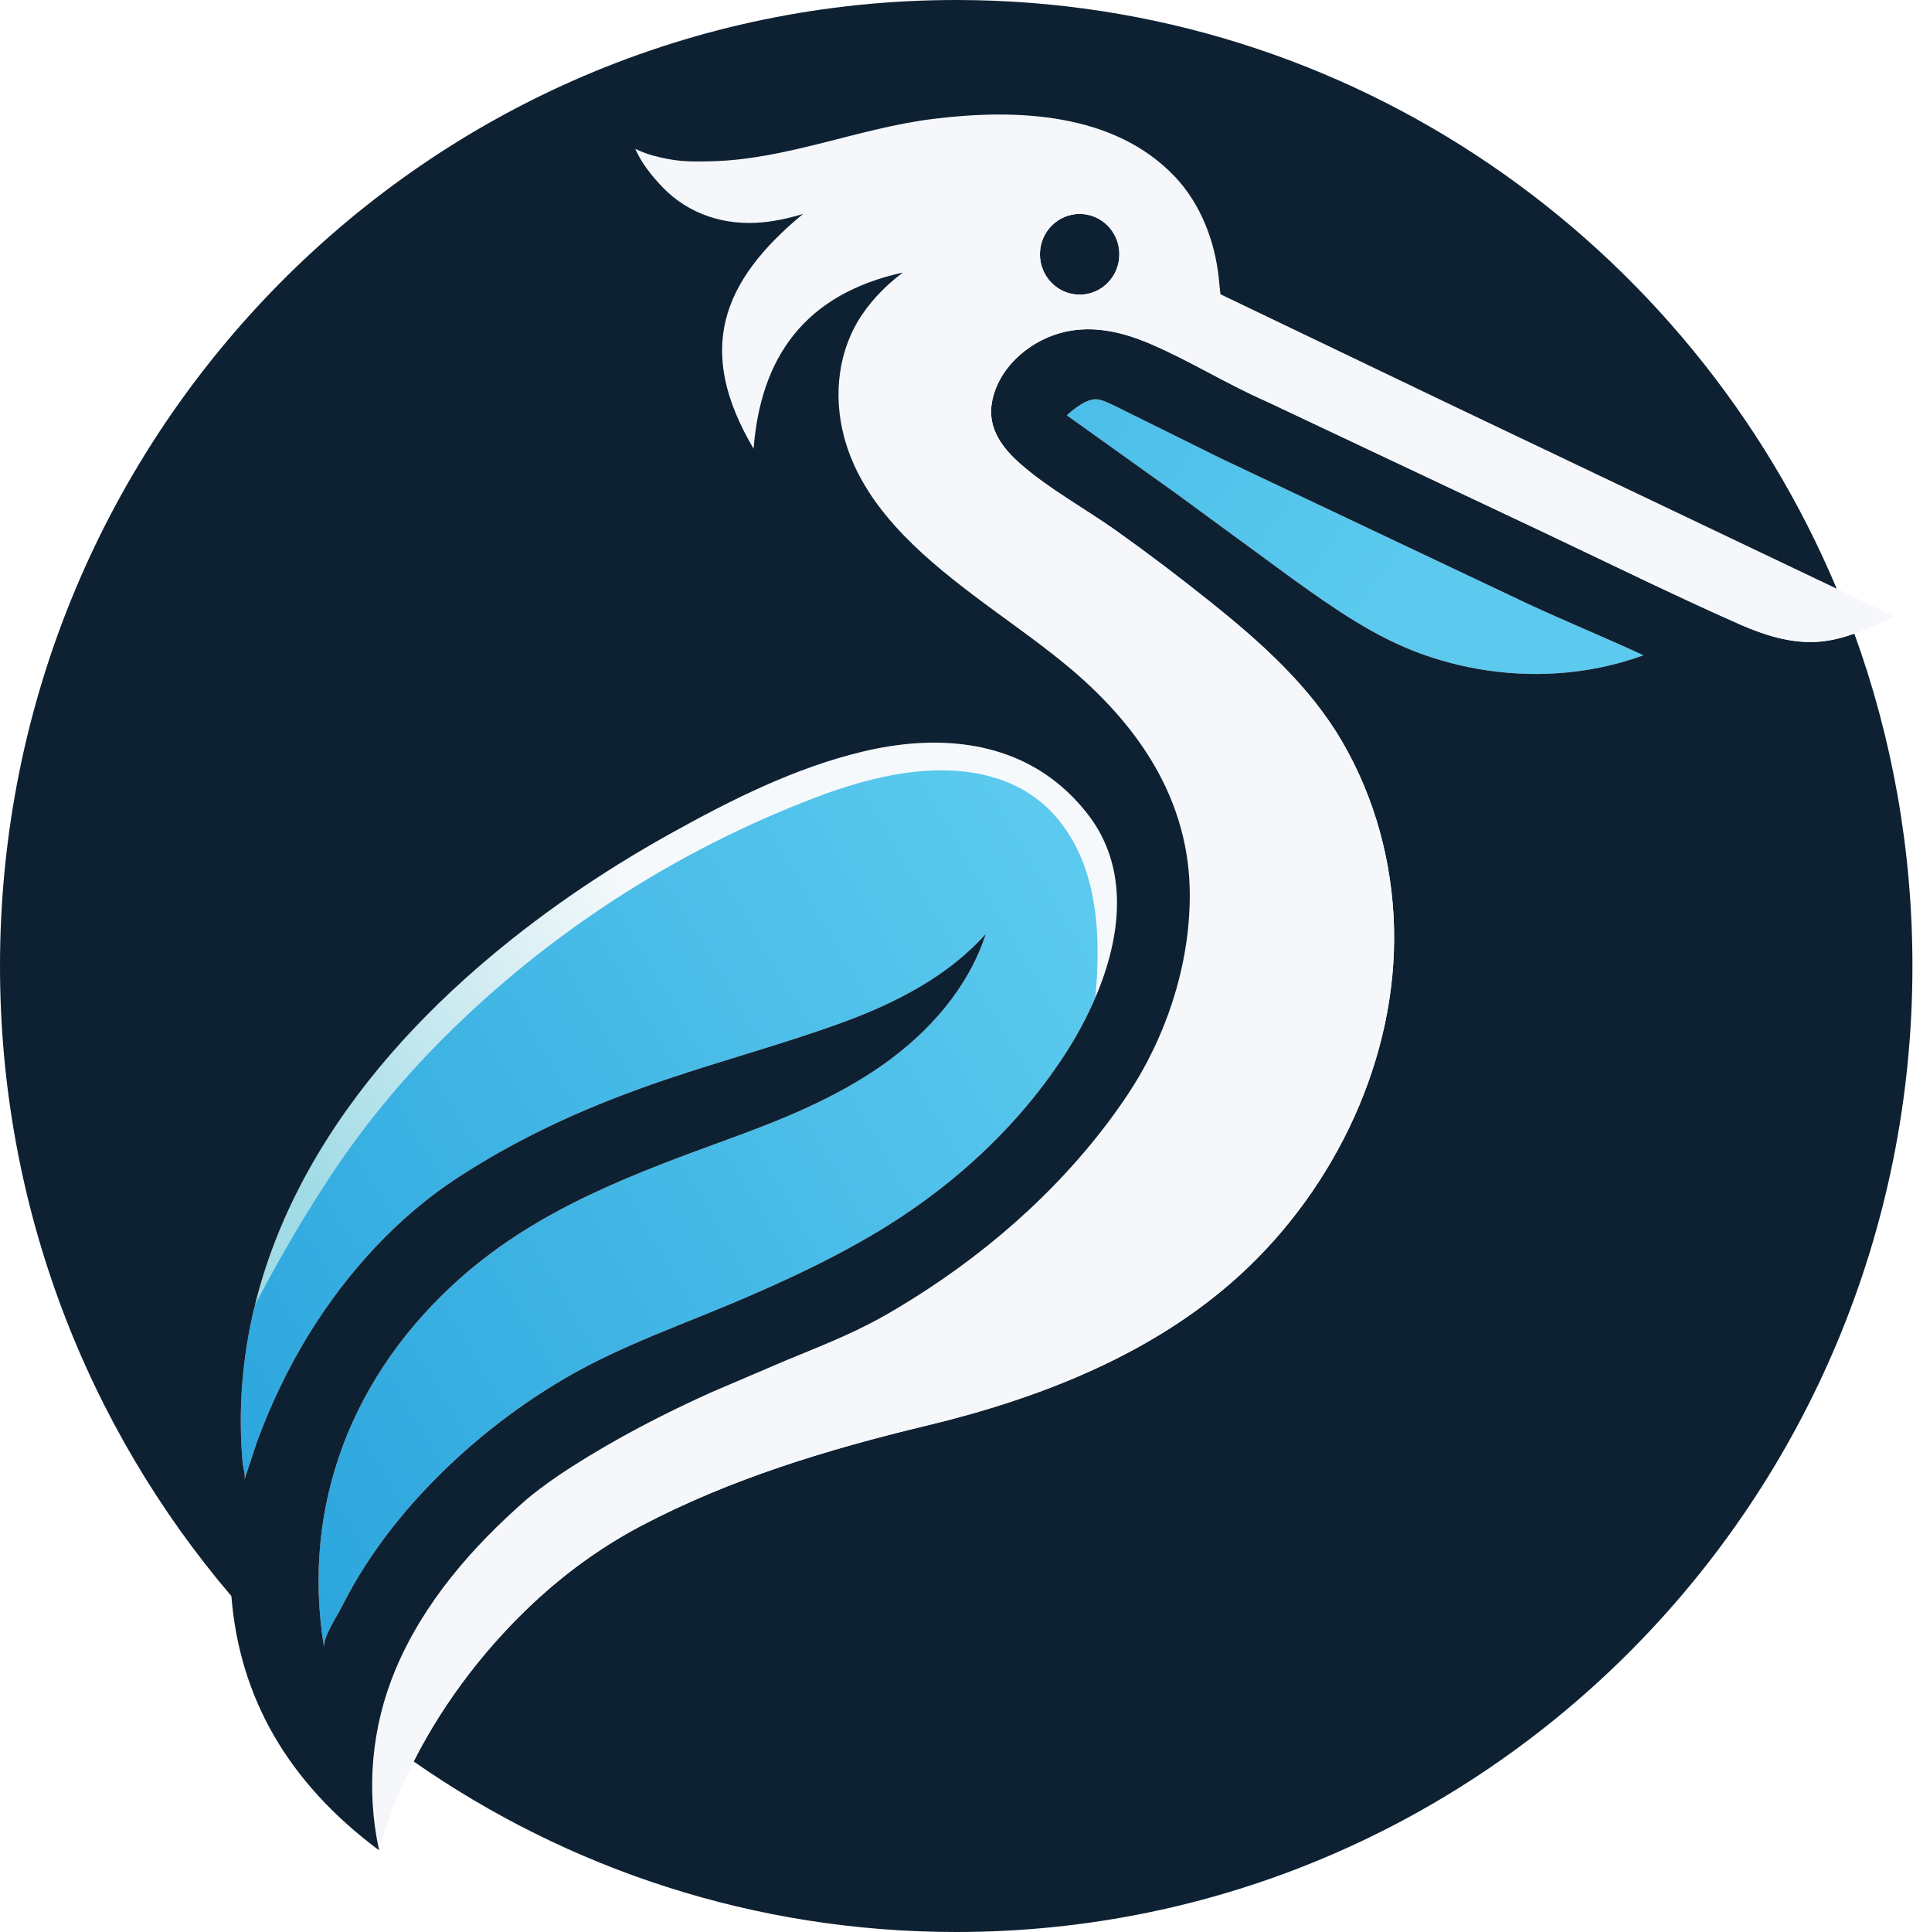
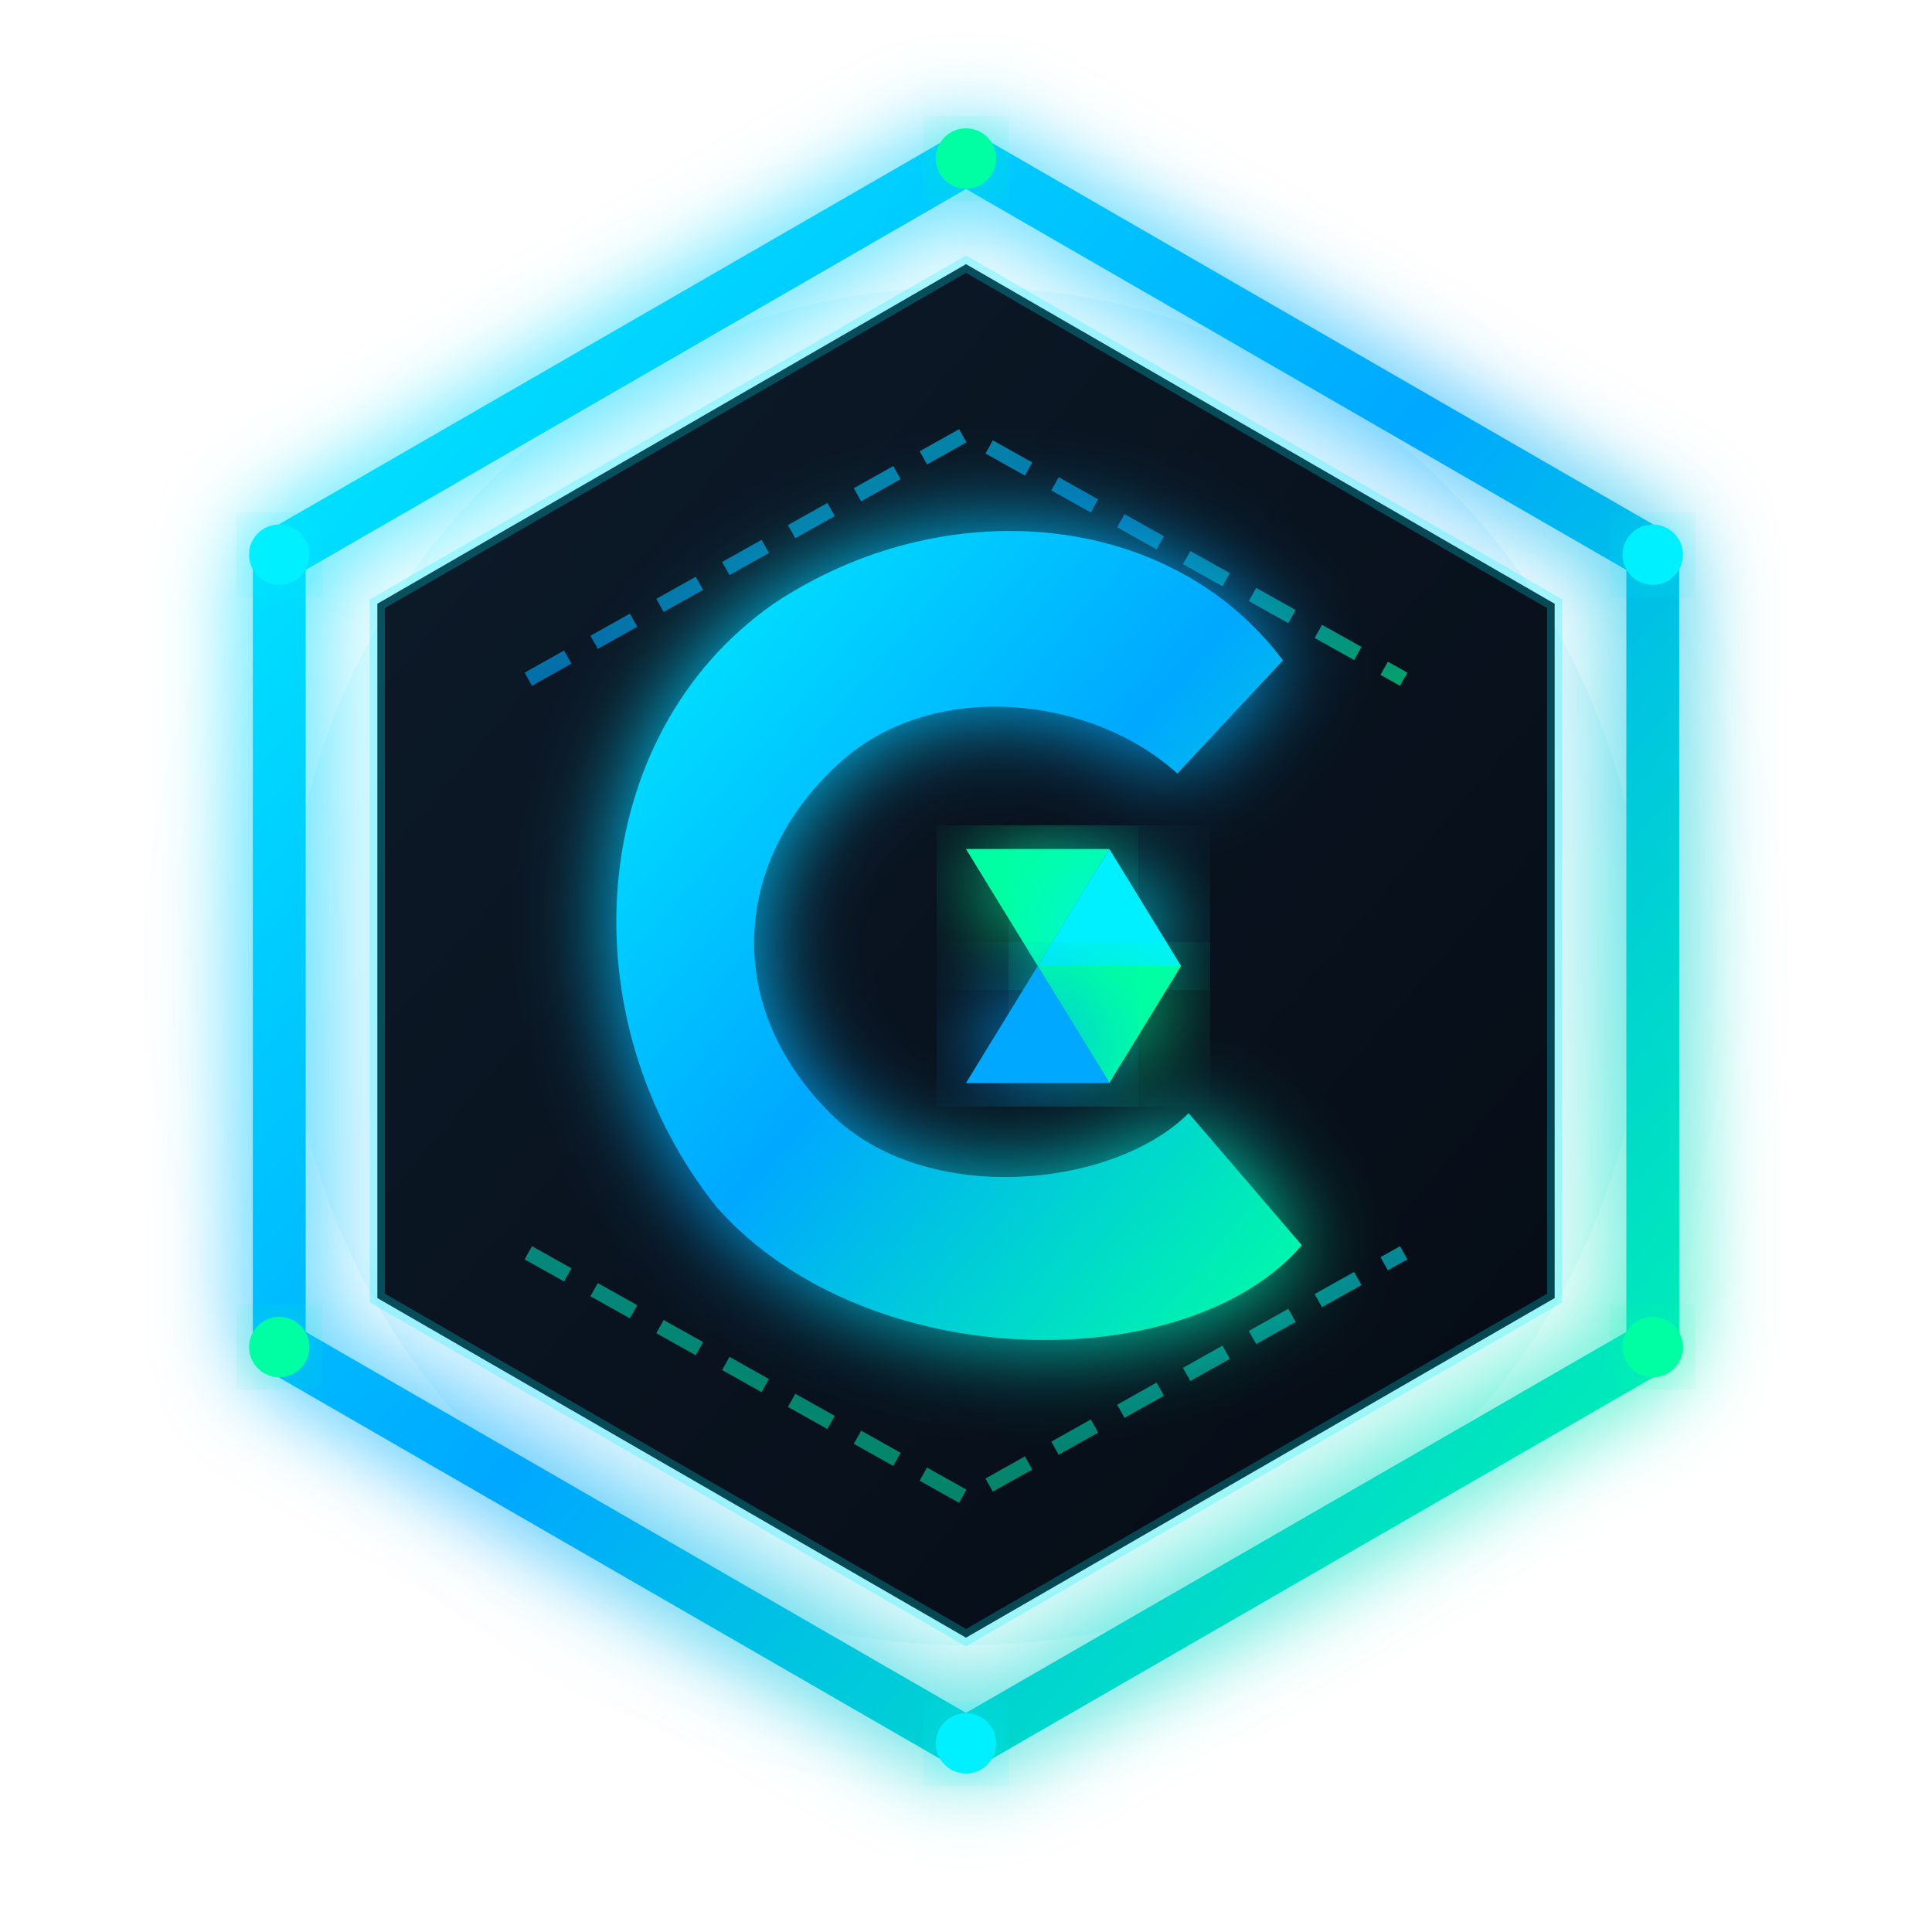
- <svg xmlns="http://www.w3.org/2000/svg" width="496.68" height="501.64">
+ <svg xmlns="http://www.w3.org/2000/svg" viewBox="0 0 512 512" width="100%" height="100%">
  <defs>
-     <linearGradient x1="0" y1="0" x2="1" y2="0" gradientUnits="userSpaceOnUse" gradientTransform="matrix(180.4045,-128.6292,-128.6292,-180.4045,93.41189,393.3356)" spreadMethod="pad" id="A">
-       <stop offset="0" stop-color="#2aa4dd" />
-       <stop offset="1" stop-color="#5bcaee" />
+     <linearGradient id="corex-grad-primary" x1="0%" y1="0%" x2="100%" y2="100%">
+       <stop offset="0%" stop-color="#00F0FF" />
+       <stop offset="50%" stop-color="#00A8FF" />
+       <stop offset="100%" stop-color="#00FFA3" />
    </linearGradient>
-     <clipPath id="B">
-       <path d="M0 376.23h372.51V0H0z" transform="translate(-319.8 -248.51)" />
-     </clipPath>
-     <clipPath id="C">
-       <path d="M0 376.23h372.51V0H0z" transform="translate(-210.3 -334.57)" />
-     </clipPath>
-     <clipPath id="D">
-       <path d="M0 376.23h372.51V0H0z" transform="translate(-198.89 -285.78)" />
-     </clipPath>
-     <linearGradient x1="0" y1="0" x2="1" y2="0" gradientUnits="userSpaceOnUse" gradientTransform="matrix(191.7303,110.427,110.427,-191.7303,22.66822,111.9685)" spreadMethod="pad" id="E">
-       <stop offset="0" stop-color="#a0dbe6" />
-       <stop offset=".219" stop-color="#a0dbe6" />
-       <stop offset=".6" stop-color="#f6f9fb" />
+     <linearGradient id="corex-grad-glow" x1="0%" y1="100%" x2="100%" y2="0%">
+       <stop offset="0%" stop-color="#00FFA3" stop-opacity="0.8" />
+       <stop offset="100%" stop-color="#00F0FF" stop-opacity="0.9" />
    </linearGradient>
-     <linearGradient x1="0" y1="0" x2="1" y2="0" gradientUnits="userSpaceOnUse" gradientTransform="matrix(179.5955,106.7865,106.7865,-179.5955,31.29499,92.5433)" spreadMethod="pad" id="F">
-       <stop offset="0" stop-color="#2aa4dd" />
-       <stop offset="1" stop-color="#5bcaee" />
+     <linearGradient id="corex-dark-core" x1="0%" y1="0%" x2="100%" y2="100%">
+       <stop offset="0%" stop-color="#0d1b2a" />
+       <stop offset="100%" stop-color="#050b14" />
    </linearGradient>
-     <clipPath id="G">
-       <path d="M0 376.23h372.51V0H0z" transform="translate(-213.37 -182)" />
-     </clipPath>
+     <filter id="neon-glow" x="-20%" y="-20%" width="140%" height="140%">
+       <feGaussianBlur stdDeviation="12" result="blur" />
+       <feComposite in="SourceGraphic" in2="blur" operator="over" />
+     </filter>
+     <filter id="core-glow" x="-30%" y="-30%" width="160%" height="160%">
+       <feGaussianBlur stdDeviation="20" result="blur" />
+       <feComposite in="SourceGraphic" in2="blur" operator="over" />
+     </filter>
  </defs>
-   <path d="M207.8 295.35l21.26-15.2h0l22.68-16.62h0c8.02-5.75 16.19-11.51 25.59-14.81h0c9.44-3.32 19.64-4.5 29.58-3.26h0a60.16 60.16 0 0 1 12.89 3.05h0c.1.04.21.07.31.11h0c-7.34 3.43-15.37 6.69-22.71 10.12h0l-59.63 28.24h0l-20.42 10.11h0c-1.16.52-2.66 1.39-3.97 1.39h0c-2.36 0-5.58-3.13-5.58-3.13" transform="matrix(1.333333 0 0 -1.333333 0 501.64)" fill="url(#A)" />
-   <g fill="#0e2132">
-     <path d="M0 0l.31.11C-7.03 3.54-15.06 6.8-22.4 10.23l-59.63 28.24-20.42 10.11c-1.16.52-2.66 1.39-3.97 1.39-2.36 0-5.58-3.13-5.58-3.13l21.26-15.2 22.68-16.62C-60.04 9.27-51.87 3.51-42.47.21c9.44-3.32 19.64-4.5 29.58-3.26A60.16 60.16 0 0 1 0 0m-112.11 63.16c5.58 1.18 11.1-.16 16.25-2.35 7.79-3.31 14.98-7.87 22.74-11.26l54.25-25.61 20.48-9.77 17.72-8.15c4.58-1.99 9.65-3.6 14.77-3.29 2.47.14 4.92.76 7.29 1.6 7.32-20.18 11.32-41.98 11.32-64.73 0-103.89-83.39-188.11-186.26-188.11-39.25 0-75.66 12.26-105.68 33.21 6.14 12.12 14.84 23.21 24.63 32.07 5.95 5.37 12.53 10.03 19.62 13.78 17.49 9.22 36.54 14.96 55.69 19.56 21.88 5.26 44.08 13.83 61.06 29.37 18.56 16.99 30.6 42.23 29.96 67.59-.32 12.72-3.72 25.31-10.15 36.31-6.37 10.91-16.02 19.45-25.79 27.26-5.94 4.74-11.98 9.33-18.17 13.73-6.1 4.33-12.89 7.99-18.53 12.9-3.63 3.15-6.59 7.04-5.68 12.11 1.27 7.01 7.76 12.36 14.48 13.78" transform="matrix(1.333333 0 0 -1.333333 426.4 170.2933)" clip-path="url(#B)" />
-     <path d="M0 0c4.27 0 7.73-3.52 7.73-7.86S4.27-15.72 0-15.72-7.74-12.2-7.74-7.86-4.27 0 0 0" transform="matrix(1.333333 0 0 -1.333333 280.4 55.54667)" clip-path="url(#C)" />
-   </g>
-   <path d="M0 0c5.64-4.91 12.43-8.57 18.53-12.9 6.19-4.4 12.23-8.99 18.17-13.73 9.77-7.81 19.42-16.35 25.79-27.26 6.43-11 9.83-23.59 10.15-36.31.64-25.36-11.4-50.6-29.96-67.59C25.7-173.33 3.5-181.9-18.38-187.16c-19.15-4.6-38.2-10.34-55.69-19.56-7.09-3.75-13.67-8.41-19.62-13.78-9.79-8.86-18.49-19.95-24.63-32.07-2.84-5.59-5.13-11.39-6.73-17.3-2.56 11.81-1.48 24.01 3.18 35.16 5.47 13.08 15.07 24.05 25.66 33.27 2.74 2.27 5.66 4.33 8.67 6.25 8.64 5.51 17.77 10.26 27.11 14.47 4.84 2.18 9.74 4.23 14.65 6.26 6.15 2.54 12.32 4.93 18.16 8.14l3.32 1.9c16.33 9.71 31.07 22.37 42.3 37.74 2.39 3.27 4.6 6.65 6.49 10.23l.66 1.29c.52 1.02 1 2.04 1.47 3.08 3.92 8.75 6.2 18.34 6.24 27.95.09 18.97-10.22 33.72-24.39 45.33-5.8 4.75-12.01 8.98-17.98 13.51C-19.96-17.36-31.04-7.74-34.5 5.46c-2.11 8.03-1.16 16.85 3.58 23.79 1.05 1.55 2.25 2.99 3.56 4.33.97.99 2.16 2.14 4.33 3.8-19.1-4.21-27.69-16.49-29.07-34.31-11.32 19.1-6.34 32.53 9.63 45.72-1.92-.59-3.88-1.07-5.86-1.38a30.5 30.5 0 0 0-1.89-.24c-7.38-.74-14.48 1.48-19.65 6.86-2.02 2.11-4.16 4.77-5.29 7.47.89-.55 3.02-1.23 3.29-1.3 4.64-1.24 6.91-1.27 11.73-1.15 14.63.38 28.59 6.47 43.07 8.25 16.08 1.99 35.18 1.29 47.08-11.31 4.97-5.27 7.76-12.55 8.49-19.69l.33-3.15 45.46-21.8 74.58-35.54 11.11-5.45c-2.45-1.16-5.03-2.37-7.68-3.3-2.37-.84-4.82-1.46-7.29-1.6-5.12-.31-10.19 1.3-14.77 3.29-5.97 2.58-11.85 5.36-17.72 8.15l-20.48 9.77-54.25 25.61c-7.76 3.39-14.95 7.95-22.74 11.26-5.15 2.19-10.67 3.53-16.25 2.35-6.72-1.42-13.21-6.77-14.48-13.78C-6.59 7.04-3.63 3.15 0 0m3.67 40.93c0-4.34 3.47-7.86 7.74-7.86s7.73 3.52 7.73 7.86-3.46 7.86-7.73 7.86-7.74-3.52-7.74-7.86" transform="matrix(1.333333 0 0 -1.333333 265.1867 120.6)" clip-path="url(#D)" fill="#f5f7fa" />
-   <g transform="matrix(1.333333 0 0 -1.333333 0 501.64)">
-     <path d="M168.21 229.91c-13.39-3.17-26.03-9.55-37.99-16.22h0c-13.17-7.35-25.66-15.9-37.06-25.78h0c-13.84-12-26.05-26.06-34.56-42.36h0c-3.86-7.41-6.91-15.24-8.91-23.35h0c4.65 8.86 9.67 17.54 15.23 25.86h0c6.09 9.09 13.08 17.57 20.78 25.35h0c20.58 20.79 45.89 37.18 73.23 47.55h0c4.15 1.58 8.39 2.93 12.72 3.89h0c12.3 2.73 26.23 2.07 34.7-8.48h0c7.64-9.53 8.09-22.75 7.02-34.37h0c5.04 11.76 6.7 25.26-1.61 35.83h0c-1.79 2.27-3.82 4.35-6.09 6.14h0c-6.959 5.494-15.247 7.638-23.716 7.638h0c-4.589 0-9.231-.629-13.744-1.698" fill="url(#E)" />
-     <path d="M171.65 224.85c-4.33-.96-8.57-2.31-12.72-3.89h0c-27.34-10.37-52.65-26.76-73.23-47.55h0c-7.7-7.78-14.69-16.26-20.78-25.35h0c-5.56-8.32-10.58-17-15.23-25.86h0a76.43 76.43 0 0 1-.96-4.24h0a95.66 95.66 0 0 1-1.76-14.8h0c-.09-2.55-.09-5.1.02-7.64h0a91.25 91.25 0 0 1 .26-4.04h0c.07-.87.62-2.63.35-3.44h0l2.42 7.31h0c2.67 7.3 6.1 14.5 10.16 21.08h0c7.43 12.02 17.23 22.83 29.07 30.53h0c12.64 8.23 25.96 14.13 40.24 18.97h0c11.49 3.9 23.28 7.05 34.68 11.21h0c10.35 3.79 20.49 9 27.84 17.21h0c-3.4-10.55-11.18-19.28-20.26-25.63h0c-9.09-6.35-19.48-10.55-29.9-14.34h0c-18.76-6.84-37.05-13.61-52.23-27.08h0c-20.91-18.57-31.06-44.15-26.49-71.95h0c-.32 1.92 2.6 6.31 3.46 8.02h0a85.81 85.81 0 0 0 4.62 8.07h0c3.19 4.94 6.84 9.58 10.83 13.89h0c8.2 8.85 17.72 16.49 28.15 22.57h0c11.02 6.43 23.27 10.55 34.95 15.59h0c11.93 5.15 23.73 10.85 34.31 18.46h0c10.97 7.88 20.6 17.59 27.97 28.94h0c2.2 3.39 4.27 7.15 5.95 11.11h0c1.07 11.62.62 24.84-7.02 34.37h0c-5.841 7.276-14.279 9.848-22.99 9.848h0c-3.918 0-7.893-.521-11.71-1.368" fill="url(#F)" />
-   </g>
-   <path d="M0 0c5.04 11.76 6.7 25.26-1.61 35.83-1.79 2.27-3.82 4.35-6.09 6.14-10.73 8.47-24.62 8.98-37.46 5.94-13.39-3.17-26.03-9.55-37.99-16.22-13.17-7.35-25.66-15.9-37.06-25.78-13.84-12-26.05-26.06-34.56-42.36-3.86-7.41-6.91-15.24-8.91-23.35a76.43 76.43 0 0 1-.96-4.24 95.66 95.66 0 0 1-1.76-14.8c-.09-2.55-.09-5.1.02-7.64a91.25 91.25 0 0 1 .26-4.04c.07-.87.62-2.63.35-3.44l2.42 7.31c2.67 7.3 6.1 14.5 10.16 21.08 7.43 12.02 17.23 22.83 29.07 30.53 12.64 8.23 25.96 14.13 40.24 18.97 11.49 3.9 23.28 7.05 34.68 11.21 10.35 3.79 20.49 9 27.84 17.21-3.4-10.55-11.18-19.28-20.26-25.63-9.09-6.35-19.48-10.55-29.9-14.34-18.76-6.84-37.05-13.61-52.23-27.08-20.91-18.57-31.06-44.15-26.49-71.95-.32 1.92 2.6 6.31 3.46 8.02a85.81 85.81 0 0 0 4.62 8.07c3.19 4.94 6.84 9.58 10.83 13.89 8.2 8.85 17.72 16.49 28.15 22.57 11.02 6.43 23.27 10.55 34.95 15.59 11.93 5.15 23.73 10.85 34.31 18.46 10.97 7.88 20.6 17.59 27.97 28.94C-3.75-7.72-1.68-3.96 0 0m-56.95 152.57c-15.97-13.19-20.95-26.62-9.63-45.72 1.38 17.82 9.97 30.1 29.07 34.31-2.17-1.66-3.36-2.81-4.33-3.8-1.31-1.34-2.51-2.78-3.56-4.33-4.74-6.94-5.69-15.76-3.58-23.79 3.46-13.2 14.54-22.82 24.99-30.75 5.97-4.53 12.18-8.76 17.98-13.51C8.16 53.37 18.47 38.62 18.38 19.65c-.04-9.61-2.32-19.2-6.24-27.95-.47-1.04-.95-2.06-1.47-3.08-.21-.43-.44-.86-.66-1.29-1.89-3.58-4.1-6.96-6.49-10.23-11.23-15.37-25.97-28.03-42.3-37.74-1.09-.65-2.2-1.28-3.32-1.9-5.84-3.21-12.01-5.6-18.16-8.14l-14.65-6.26c-9.34-4.21-18.47-8.96-27.11-14.47-3.01-1.92-5.93-3.98-8.67-6.25-10.59-9.22-20.19-20.19-25.66-33.27-4.66-11.15-5.74-23.35-3.18-35.16-17.74 13.18-27.2 29.73-28.77 49.5-28.08 32.94-45.07 75.82-45.07 122.7 0 103.9 83.39 188.12 186.25 188.12 77.05 0 143.18-47.25 171.51-114.64l-74.58 35.54-45.46 21.8-.33 3.15c-.73 7.14-3.52 14.42-8.49 19.69-11.9 12.6-31 13.3-47.08 11.31-14.48-1.78-28.44-7.87-43.07-8.25-4.82-.12-7.09-.09-11.73 1.15-.27.07-2.4.75-3.29 1.3 1.13-2.7 3.27-5.36 5.29-7.47 5.17-5.38 12.27-7.6 19.65-6.86a30.5 30.5 0 0 1 1.89.24c1.98.31 3.94.79 5.86 1.38" transform="matrix(1.333333 0 0 -1.333333 284.4933 258.9733)" clip-path="url(#G)" fill="#0e2132" />
+   <circle cx="256" cy="256" r="180" fill="url(#corex-grad-primary)" opacity="0.12" filter="url(#core-glow)" />
+   <polygon points="256,42 438,147 438,357 256,462 74,357 74,147" fill="url(#core-dark)" stroke="url(#corex-grad-primary)" stroke-width="14" stroke-linejoin="round" filter="url(#neon-glow)" />
+   <polygon points="256,70 412,160 412,344 256,434 100,344 100,160" fill="url(#corex-dark-core)" stroke="rgba(0, 240, 255, 0.25)" stroke-width="4" />
+   <path d="M140,180 L256,115 L372,180" fill="none" stroke="url(#corex-grad-primary)" stroke-width="4" stroke-dasharray="12,8" opacity="0.6" />
+   <path d="M140,332 L256,397 L372,332" fill="none" stroke="url(#corex-grad-glow)" stroke-width="4" stroke-dasharray="12,8" opacity="0.6" />
+   <path d="M340,175 C310,135 250,130 205,160 C155,195 150,270 190,320 C230,365 315,365 345,330 L315,295 C295,315 245,320 220,295 C190,265 195,225 225,200 C250,180 290,185 312,205 Z" fill="url(#corex-grad-primary)" filter="url(#neon-glow)" />
+   <polygon points="275,256 256,225 294,225" fill="#00FFA3" filter="url(#neon-glow)" />
+   <polygon points="275,256 294,225 313,256" fill="#00F0FF" filter="url(#neon-glow)" />
+   <polygon points="275,256 313,256 294,287" fill="#00FFA3" filter="url(#neon-glow)" />
+   <polygon points="275,256 294,287 256,287" fill="#00A8FF" filter="url(#neon-glow)" />
+   <circle cx="256" cy="42" r="8" fill="#00FFA3" filter="url(#neon-glow)" />
+   <circle cx="438" cy="147" r="8" fill="#00F0FF" filter="url(#neon-glow)" />
+   <circle cx="438" cy="357" r="8" fill="#00FFA3" filter="url(#neon-glow)" />
+   <circle cx="256" cy="462" r="8" fill="#00F0FF" filter="url(#neon-glow)" />
+   <circle cx="74" cy="357" r="8" fill="#00FFA3" filter="url(#neon-glow)" />
+   <circle cx="74" cy="147" r="8" fill="#00F0FF" filter="url(#neon-glow)" />
</svg>
